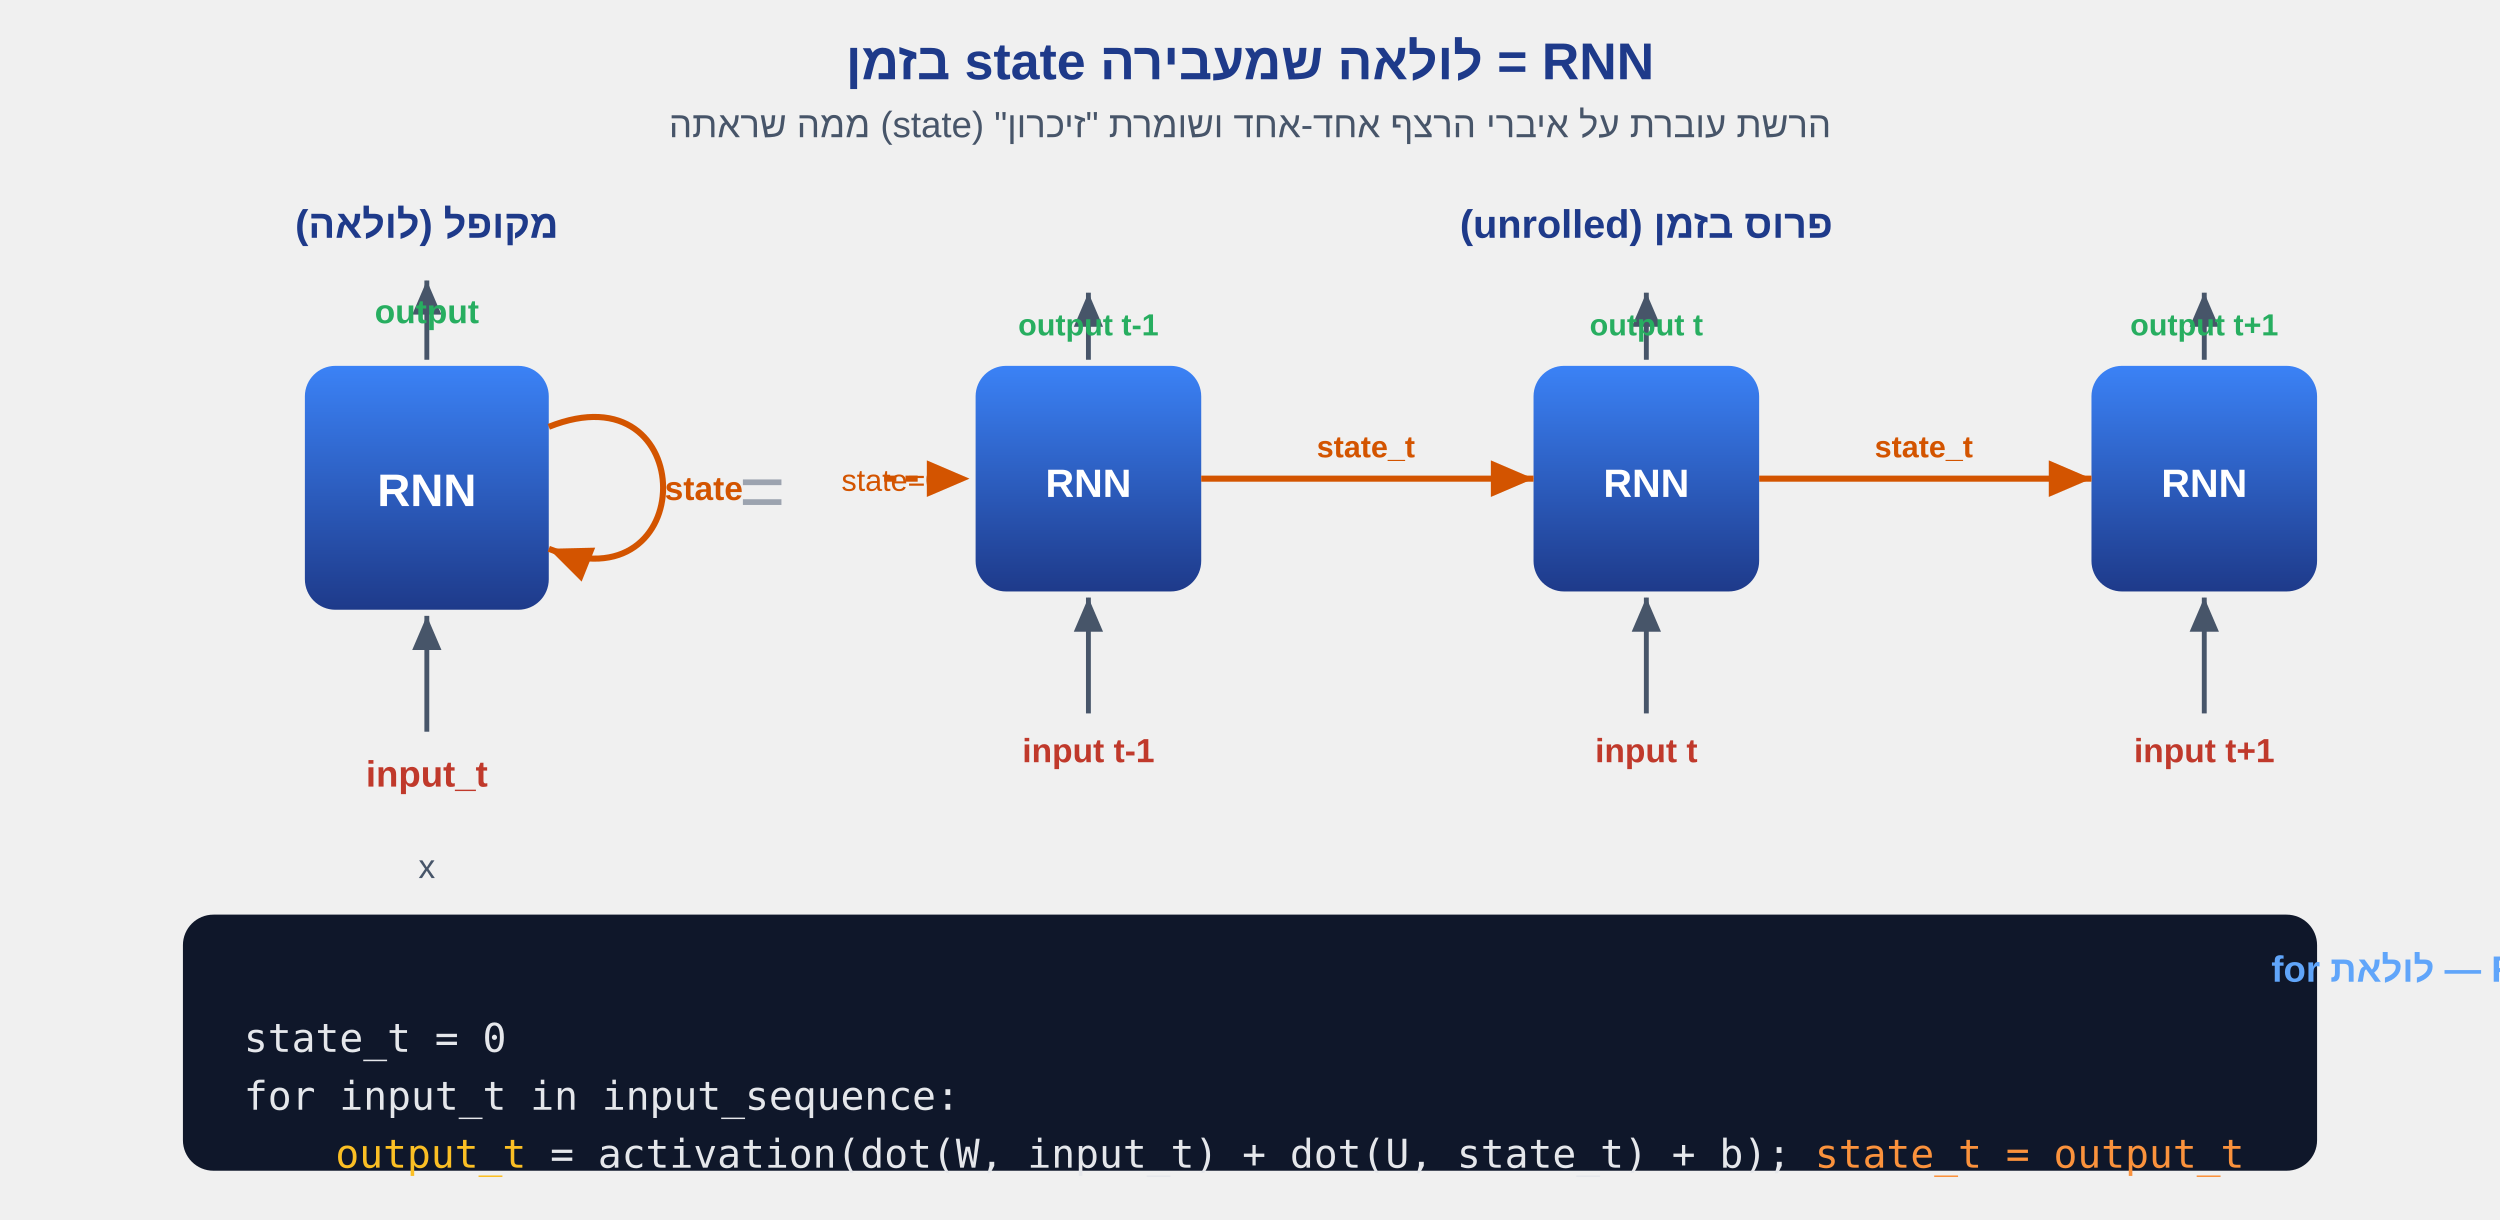
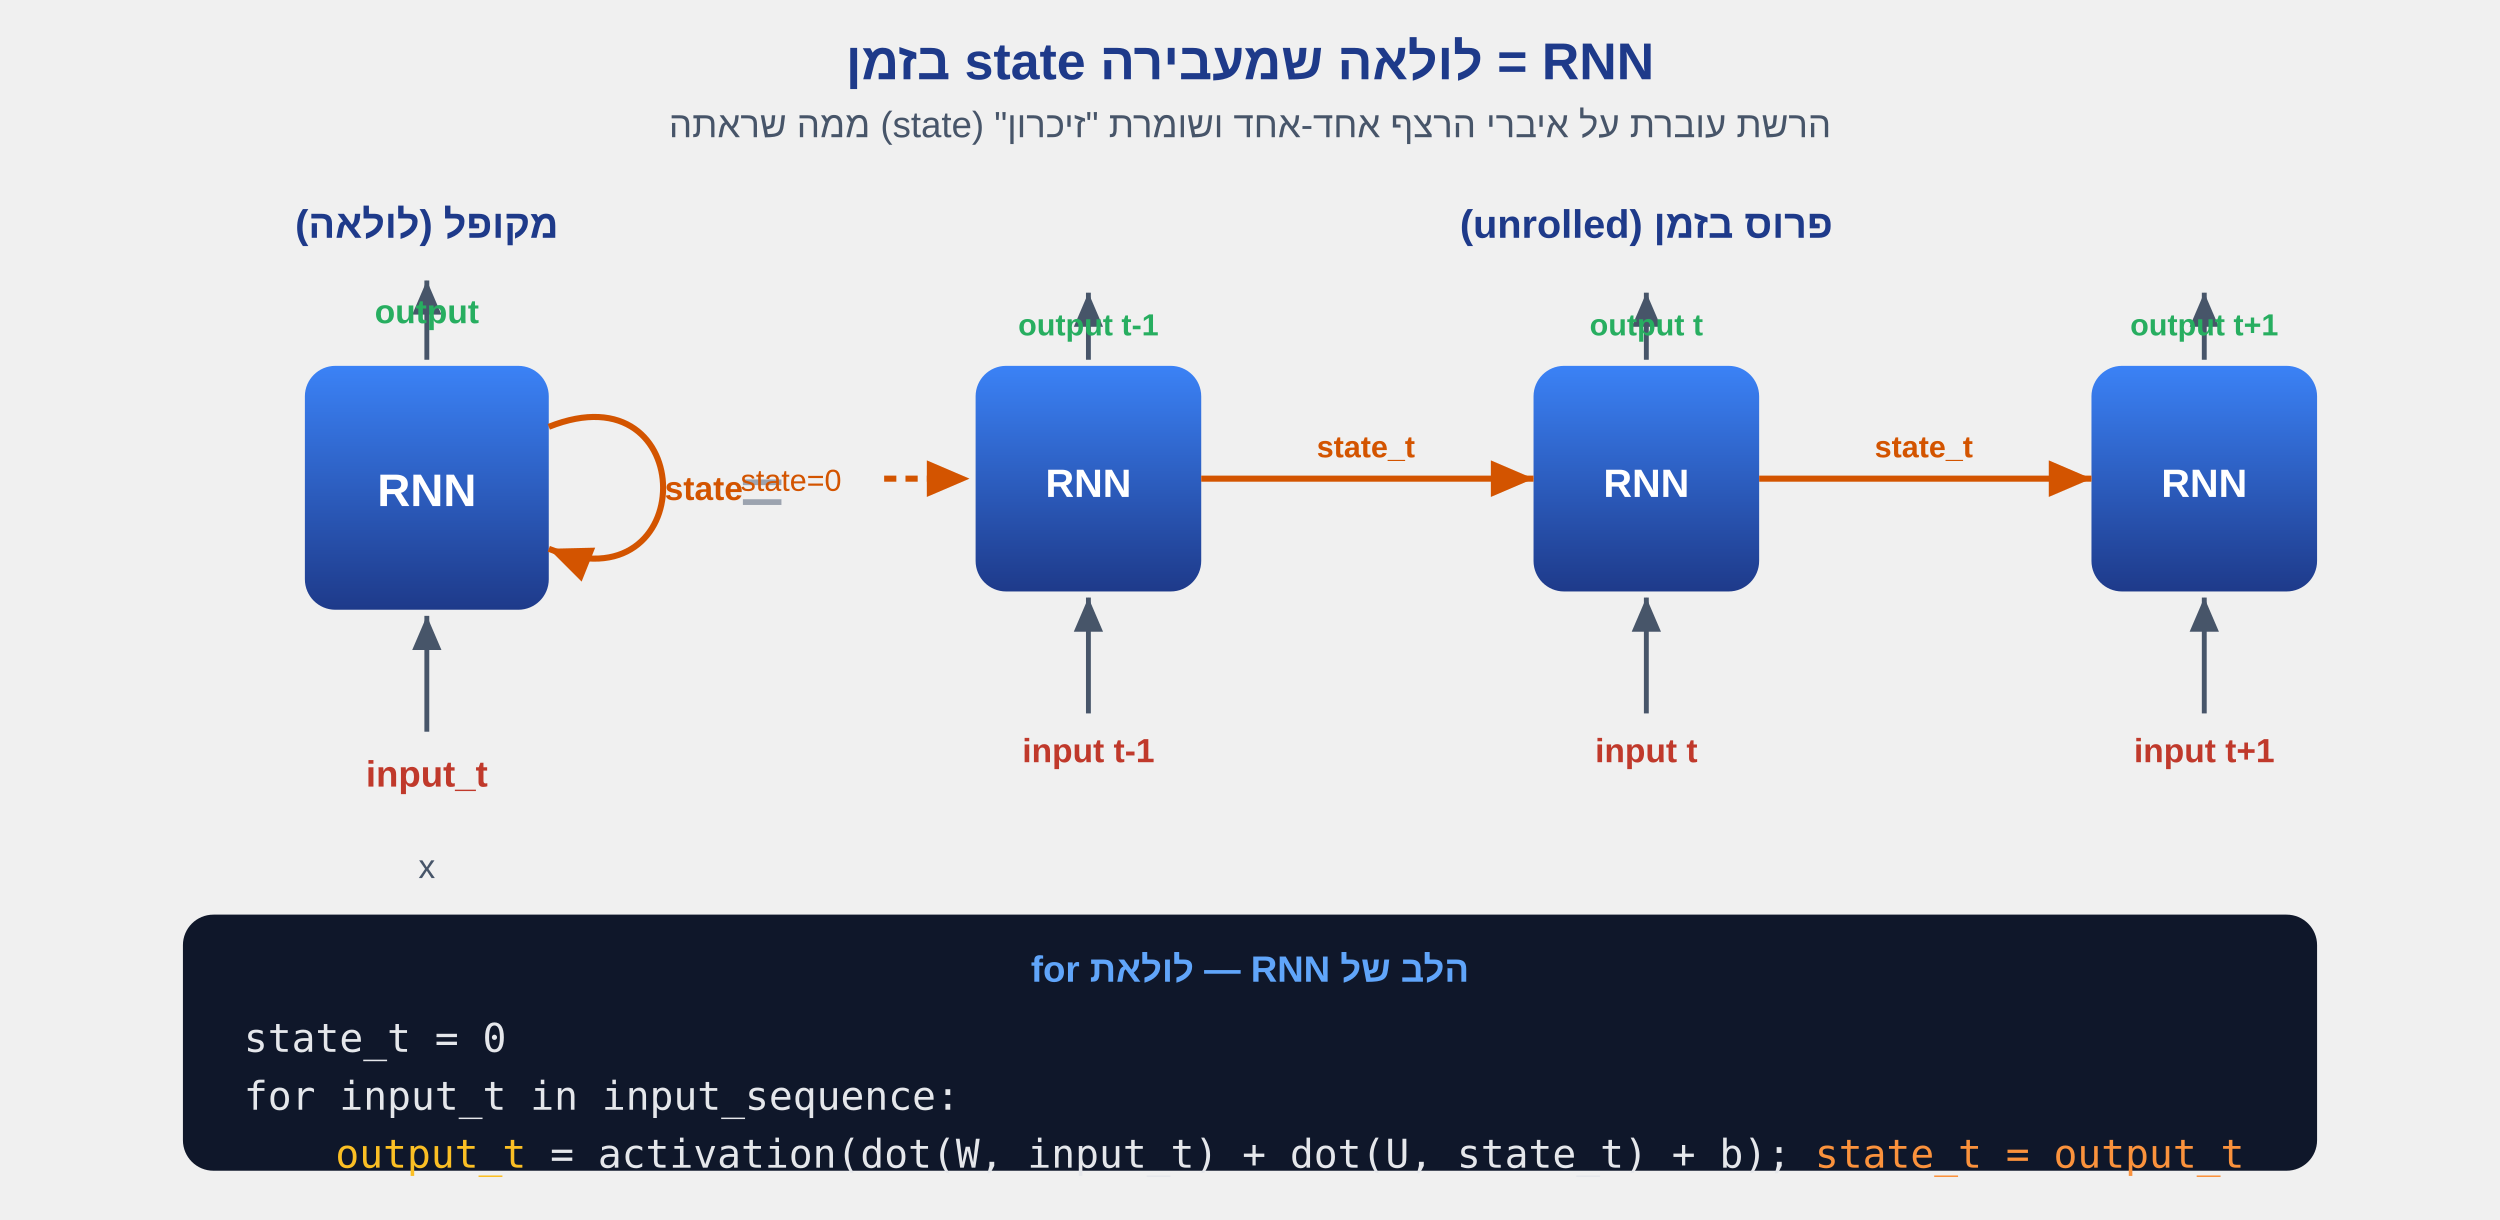
<svg xmlns="http://www.w3.org/2000/svg" viewBox="0 0 820 400" font-family="Segoe UI, Arial, sans-serif">
  <defs>
    <linearGradient id="rnnCell" x1="0" y1="0" x2="0" y2="1">
      <stop offset="0%" stop-color="#3b82f6" />
      <stop offset="100%" stop-color="#1e3a8a" />
    </linearGradient>
    <marker id="ar9d" markerWidth="9" markerHeight="9" refX="7" refY="3" orient="auto">
      <path d="M0,0 L7,3 L0,6 Z" fill="#475569" />
    </marker>
    <marker id="ar9dG" markerWidth="9" markerHeight="9" refX="7" refY="3" orient="auto">
      <path d="M0,0 L7,3 L0,6 Z" fill="#d35400" />
    </marker>
  </defs>
  <text x="410" y="26" text-anchor="middle" font-size="17" font-weight="700" fill="#1e3a8a" direction="rtl">RNN = לולאה שמעבירה state בזמן</text>
  <text x="410" y="45" text-anchor="middle" font-size="12" fill="#475569" direction="rtl">הרשת עוברת על איברי הרצף אחד-אחד ושומרת "זיכרון" (state) ממה שראתה</text>
  <text x="140" y="78" text-anchor="middle" font-size="13" font-weight="700" fill="#1e3a8a" direction="rtl">מקופל (לולאה)</text>
  <rect x="100" y="120" width="80" height="80" rx="10" fill="url(#rnnCell)" />
  <text x="140" y="166" text-anchor="middle" font-size="15" font-weight="700" fill="#fff">RNN</text>
  <path d="M 180 140 C 230 120 230 200 180 180" fill="none" stroke="#d35400" stroke-width="2" marker-end="url(#ar9dG)" />
  <text x="218" y="164" font-size="11" fill="#d35400" font-weight="700">state</text>
  <line x1="140" y1="240" x2="140" y2="202" stroke="#475569" stroke-width="1.6" marker-end="url(#ar9d)" />
  <text x="140" y="258" text-anchor="middle" font-size="12" fill="#c0392b" font-weight="700">input_t</text>
  <line x1="140" y1="118" x2="140" y2="92" stroke="#475569" stroke-width="1.6" marker-end="url(#ar9d)" />
  <text x="140" y="288" text-anchor="middle" font-size="11" fill="#475569" direction="rtl">x</text>
  <text x="140" y="106" text-anchor="middle" font-size="11" fill="#27ae60" font-weight="700">output</text>
  <text x="250" y="170" text-anchor="middle" font-size="26" fill="#9ca3af">=</text>
  <text x="540" y="78" text-anchor="middle" font-size="13" font-weight="700" fill="#1e3a8a" direction="rtl">פרוס בזמן (unrolled)</text>
  <g>
    <rect x="320" y="120" width="74" height="74" rx="10" fill="url(#rnnCell)" />
    <text x="357" y="163" text-anchor="middle" font-size="13" font-weight="700" fill="#fff">RNN</text>
    <rect x="503" y="120" width="74" height="74" rx="10" fill="url(#rnnCell)" />
    <text x="540" y="163" text-anchor="middle" font-size="13" font-weight="700" fill="#fff">RNN</text>
    <rect x="686" y="120" width="74" height="74" rx="10" fill="url(#rnnCell)" />
    <text x="723" y="163" text-anchor="middle" font-size="13" font-weight="700" fill="#fff">RNN</text>
    <line x1="394" y1="157" x2="503" y2="157" stroke="#d35400" stroke-width="2" marker-end="url(#ar9dG)" />
    <line x1="577" y1="157" x2="686" y2="157" stroke="#d35400" stroke-width="2" marker-end="url(#ar9dG)" />
    <line x1="290" y1="157" x2="318" y2="157" stroke="#d35400" stroke-width="2" stroke-dasharray="4,3" marker-end="url(#ar9dG)" />
-     <text x="276" y="161" text-anchor="end" font-size="10" fill="#d35400" direction="rtl">state=0</text>
+     <text x="276" y="161" text-anchor="end" font-size="10" fill="#d35400">state=0</text>
    <text x="448" y="150" text-anchor="middle" font-size="10" fill="#d35400" font-weight="700">state_t</text>
    <text x="631" y="150" text-anchor="middle" font-size="10" fill="#d35400" font-weight="700">state_t</text>
    <line x1="357" y1="234" x2="357" y2="196" stroke="#475569" stroke-width="1.6" marker-end="url(#ar9d)" />
    <line x1="540" y1="234" x2="540" y2="196" stroke="#475569" stroke-width="1.6" marker-end="url(#ar9d)" />
    <line x1="723" y1="234" x2="723" y2="196" stroke="#475569" stroke-width="1.6" marker-end="url(#ar9d)" />
    <text x="357" y="250" text-anchor="middle" font-size="11" fill="#c0392b" font-weight="700">input t-1</text>
    <text x="540" y="250" text-anchor="middle" font-size="11" fill="#c0392b" font-weight="700">input t</text>
    <text x="723" y="250" text-anchor="middle" font-size="11" fill="#c0392b" font-weight="700">input t+1</text>
    <line x1="357" y1="118" x2="357" y2="96" stroke="#475569" stroke-width="1.6" marker-end="url(#ar9d)" />
    <line x1="540" y1="118" x2="540" y2="96" stroke="#475569" stroke-width="1.6" marker-end="url(#ar9d)" />
    <line x1="723" y1="118" x2="723" y2="96" stroke="#475569" stroke-width="1.6" marker-end="url(#ar9d)" />
    <text x="357" y="110" text-anchor="middle" font-size="10" fill="#27ae60" font-weight="700">output t-1</text>
    <text x="540" y="110" text-anchor="middle" font-size="10" fill="#27ae60" font-weight="700">output t</text>
    <text x="723" y="110" text-anchor="middle" font-size="10" fill="#27ae60" font-weight="700">output t+1</text>
  </g>
  <rect x="60" y="300" width="700" height="84" rx="10" fill="#0f172a" />
-   <text x="745" y="322" text-anchor="end" font-size="12" font-weight="700" fill="#60a5fa" direction="rtl">הלב של RNN — לולאת for</text>
+   <text x="410" y="322" text-anchor="middle" font-size="12" font-weight="700" fill="#60a5fa" direction="rtl">הלב של RNN — לולאת for</text>
  <g font-family="Consolas, monospace" font-size="13" fill="#e5e7eb">
    <text x="80" y="345">state_t = 0</text>
    <text x="80" y="364">for input_t in input_sequence:</text>
    <text x="110" y="383">
      <tspan fill="#fbbf24">output_t</tspan> = activation(dot(W, input_t) + dot(U, state_t) + b);  <tspan fill="#fb923c">state_t = output_t</tspan>
    </text>
  </g>
</svg>
